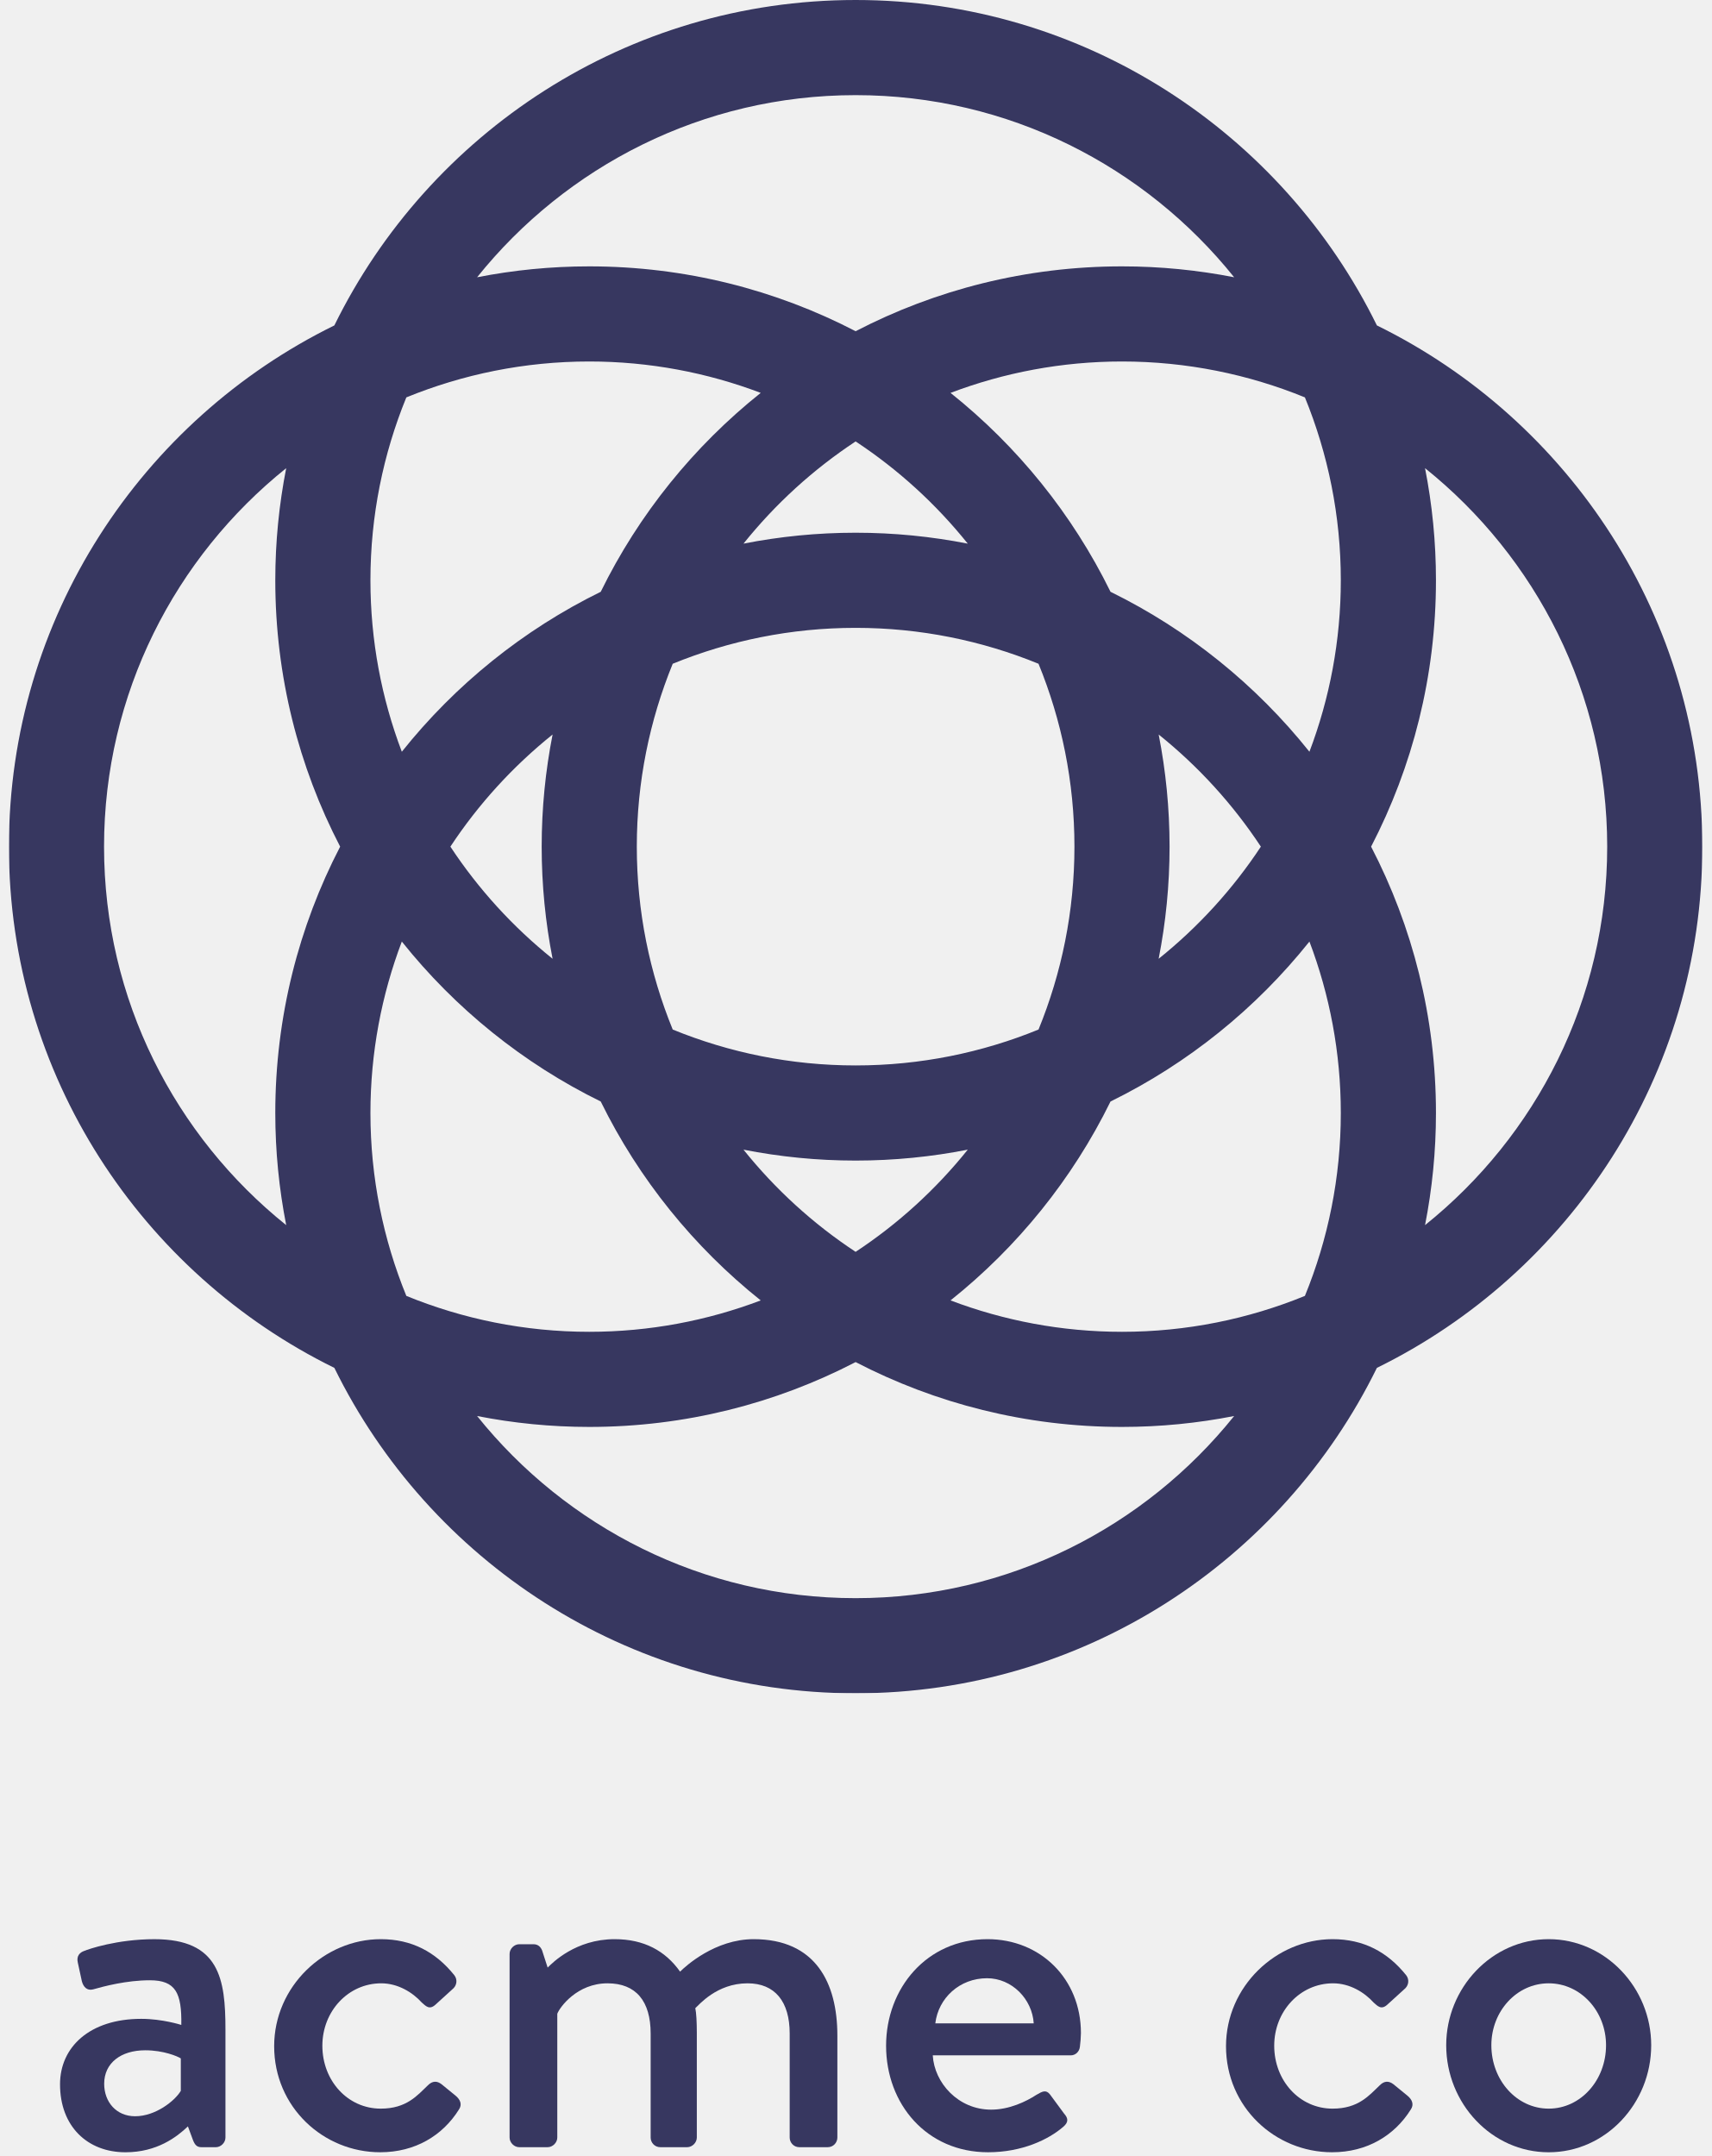
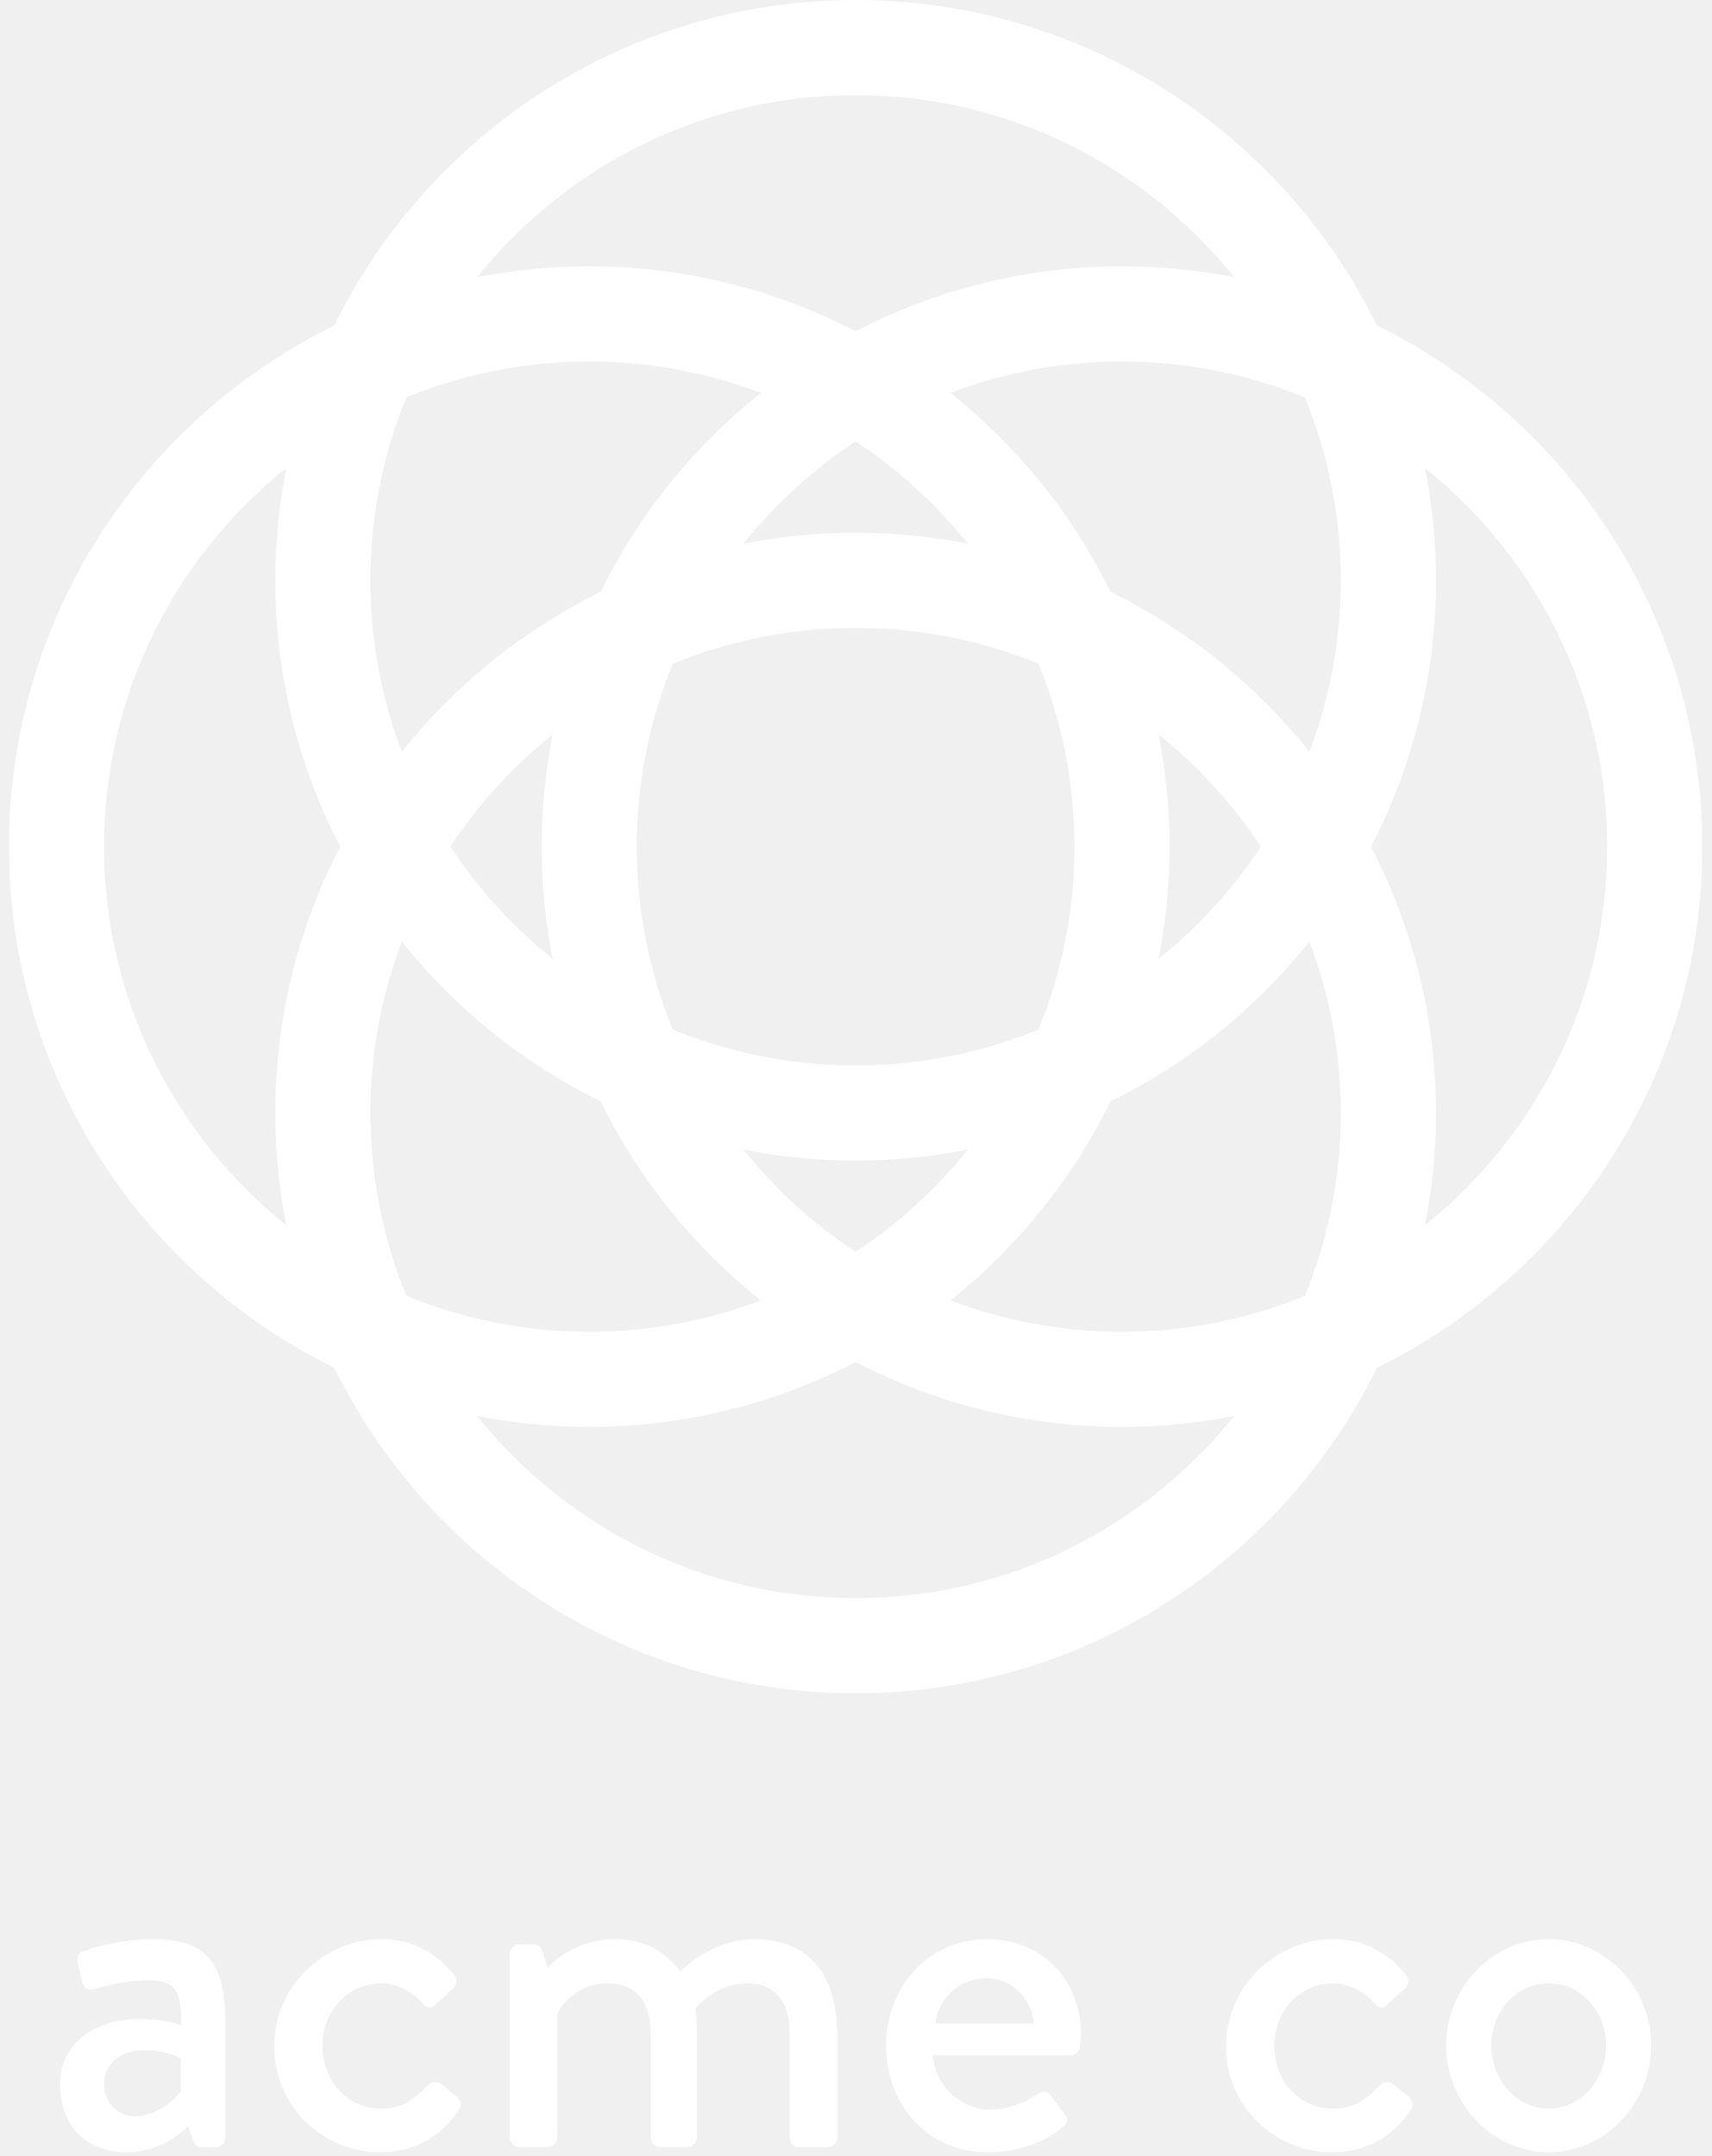
<svg xmlns="http://www.w3.org/2000/svg" height="126" viewBox="0 0 100 126" width="100">
  <mask id="a" fill="#fff">
    <path d="m99.479.37h-98.958v98.959h98.958z" fill="#fff" fill-rule="evenodd" />
  </mask>
  <g fill="none" fill-rule="evenodd">
-     <path d="m83.275 71.969c.417-2.121.638-4.312.638-6.553 0-5.608-1.37-10.902-3.79-15.567 2.42-4.664 3.79-9.958 3.79-15.566 0-2.242-.221-4.432-.638-6.553 6.483 5.2 10.645 13.181 10.645 22.119 0 8.939-4.162 16.919-10.645 22.12m-33.275 21.8c-8.939 0-16.919-4.162-22.12-10.645 2.121.417 4.312.638 6.553.638 5.609 0 10.902-1.37 15.567-3.79 4.665 2.42 9.958 3.79 15.567 3.79 2.241 0 4.432-.221 6.553-.638-5.201 6.483-13.181 10.645-22.12 10.645m-43.92-43.92c0-8.938 4.162-16.919 10.645-22.119-.417 2.121-.638 4.311-.638 6.553 0 5.608 1.37 10.902 3.79 15.566-2.42 4.665-3.79 9.959-3.79 15.567 0 2.241.221 4.432.638 6.553-6.483-5.201-10.645-13.181-10.645-22.12m61.628 6.553c.417-2.121.638-4.311.638-6.553 0-2.241-.221-4.432-.637-6.553 2.315 1.858 4.333 4.069 5.972 6.553-1.639 2.485-3.657 4.696-5.973 6.553m-24.261 11.156c2.121.417 4.312.638 6.553.638s4.432-.221 6.553-.638c-1.857 2.315-4.068 4.334-6.553 5.972-2.485-1.638-4.696-3.657-6.553-5.972m-11.155-24.262c-.417 2.121-.638 4.312-.638 6.553 0 2.242.221 4.432.638 6.553-2.316-1.857-4.334-4.068-5.973-6.553 1.639-2.484 3.657-4.695 5.973-6.553m30.495 6.553c0 3.781-.75 7.388-2.099 10.689-3.301 1.349-6.908 2.098-10.688 2.098s-7.387-.749-10.688-2.098c-1.349-3.301-2.099-6.908-2.099-10.689 0-3.78.75-7.387 2.099-10.688 3.301-1.349 6.908-2.098 10.688-2.098s7.387.749 10.688 2.098c1.349 3.301 2.099 6.908 2.099 10.688m-6.234-17.708c-2.121-.417-4.312-.638-6.553-.638s-4.432.221-6.553.638c1.857-2.316 4.068-4.334 6.553-5.973 2.485 1.639 4.696 3.657 6.553 5.973m-34.906 2.142c0-3.781.749-7.388 2.098-10.689 3.301-1.348 6.908-2.098 10.688-2.098 3.527 0 6.903.653 10.021 1.835-3.913 3.121-7.122 7.089-9.349 11.624-4.534 2.226-8.502 5.435-11.624 9.348-1.182-3.117-1.834-6.493-1.834-10.02m0 31.133c0-3.527.652-6.903 1.834-10.02 3.122 3.913 7.09 7.122 11.624 9.348 2.227 4.535 5.436 8.502 9.349 11.624-3.118 1.182-6.494 1.835-10.021 1.835-3.78 0-7.387-.75-10.688-2.099-1.349-3.301-2.098-6.908-2.098-10.688m56.706 0c0 3.78-.749 7.387-2.098 10.688-3.301 1.349-6.908 2.099-10.688 2.099-3.527 0-6.903-.653-10.021-1.835 3.913-3.122 7.122-7.089 9.349-11.624 4.534-2.226 8.502-5.435 11.624-9.348 1.182 3.117 1.834 6.493 1.834 10.02m0-31.133c0 3.527-.652 6.903-1.834 10.02-3.122-3.913-7.09-7.122-11.624-9.348-2.227-4.535-5.436-8.503-9.349-11.624 3.118-1.182 6.494-1.835 10.021-1.835 3.78 0 7.387.75 10.688 2.098 1.349 3.301 2.098 6.908 2.098 10.689m-28.353-28.353c8.939 0 16.919 4.161 22.12 10.644-2.121-.417-4.312-.637-6.553-.637-5.609 0-10.902 1.369-15.567 3.79-4.665-2.421-9.958-3.79-15.567-3.79-2.241 0-4.432.22-6.553.637 5.201-6.483 13.181-10.644 22.12-10.644m49.479 43.919c0-13.358-7.765-24.936-19.018-30.461-5.524-11.253-17.102-19.018-30.461-19.018s-24.937 7.765-30.461 19.018c-11.253 5.525-19.018 17.103-19.018 30.461 0 13.359 7.765 24.937 19.018 30.462 5.524 11.253 17.102 19.018 30.461 19.018s24.937-7.765 30.461-19.018c11.253-5.525 19.018-17.103 19.018-30.462" fill="#373760" mask="url(#a)" transform="translate(0 -.37)" />
-     <g fill="#373760" transform="translate(3 113)">
+     <path d="m83.275 71.969c.417-2.121.638-4.312.638-6.553 0-5.608-1.37-10.902-3.79-15.567 2.42-4.664 3.79-9.958 3.79-15.566 0-2.242-.221-4.432-.638-6.553 6.483 5.2 10.645 13.181 10.645 22.119 0 8.939-4.162 16.919-10.645 22.12m-33.275 21.8c-8.939 0-16.919-4.162-22.12-10.645 2.121.417 4.312.638 6.553.638 5.609 0 10.902-1.37 15.567-3.79 4.665 2.42 9.958 3.79 15.567 3.79 2.241 0 4.432-.221 6.553-.638-5.201 6.483-13.181 10.645-22.12 10.645m-43.92-43.92c0-8.938 4.162-16.919 10.645-22.119-.417 2.121-.638 4.311-.638 6.553 0 5.608 1.37 10.902 3.79 15.566-2.42 4.665-3.79 9.959-3.79 15.567 0 2.241.221 4.432.638 6.553-6.483-5.201-10.645-13.181-10.645-22.12m61.628 6.553c.417-2.121.638-4.311.638-6.553 0-2.241-.221-4.432-.637-6.553 2.315 1.858 4.333 4.069 5.972 6.553-1.639 2.485-3.657 4.696-5.973 6.553m-24.261 11.156c2.121.417 4.312.638 6.553.638s4.432-.221 6.553-.638c-1.857 2.315-4.068 4.334-6.553 5.972-2.485-1.638-4.696-3.657-6.553-5.972m-11.155-24.262c-.417 2.121-.638 4.312-.638 6.553 0 2.242.221 4.432.638 6.553-2.316-1.857-4.334-4.068-5.973-6.553 1.639-2.484 3.657-4.695 5.973-6.553m30.495 6.553c0 3.781-.75 7.388-2.099 10.689-3.301 1.349-6.908 2.098-10.688 2.098s-7.387-.749-10.688-2.098c-1.349-3.301-2.099-6.908-2.099-10.689 0-3.78.75-7.387 2.099-10.688 3.301-1.349 6.908-2.098 10.688-2.098s7.387.749 10.688 2.098c1.349 3.301 2.099 6.908 2.099 10.688m-6.234-17.708c-2.121-.417-4.312-.638-6.553-.638s-4.432.221-6.553.638c1.857-2.316 4.068-4.334 6.553-5.973 2.485 1.639 4.696 3.657 6.553 5.973m-34.906 2.142c0-3.781.749-7.388 2.098-10.689 3.301-1.348 6.908-2.098 10.688-2.098 3.527 0 6.903.653 10.021 1.835-3.913 3.121-7.122 7.089-9.349 11.624-4.534 2.226-8.502 5.435-11.624 9.348-1.182-3.117-1.834-6.493-1.834-10.02m0 31.133c0-3.527.652-6.903 1.834-10.02 3.122 3.913 7.09 7.122 11.624 9.348 2.227 4.535 5.436 8.502 9.349 11.624-3.118 1.182-6.494 1.835-10.021 1.835-3.78 0-7.387-.75-10.688-2.099-1.349-3.301-2.098-6.908-2.098-10.688m56.706 0c0 3.78-.749 7.387-2.098 10.688-3.301 1.349-6.908 2.099-10.688 2.099-3.527 0-6.903-.653-10.021-1.835 3.913-3.122 7.122-7.089 9.349-11.624 4.534-2.226 8.502-5.435 11.624-9.348 1.182 3.117 1.834 6.493 1.834 10.02m0-31.133c0 3.527-.652 6.903-1.834 10.02-3.122-3.913-7.09-7.122-11.624-9.348-2.227-4.535-5.436-8.503-9.349-11.624 3.118-1.182 6.494-1.835 10.021-1.835 3.78 0 7.387.75 10.688 2.098 1.349 3.301 2.098 6.908 2.098 10.689m-28.353-28.353c8.939 0 16.919 4.161 22.12 10.644-2.121-.417-4.312-.637-6.553-.637-5.609 0-10.902 1.369-15.567 3.79-4.665-2.421-9.958-3.79-15.567-3.79-2.241 0-4.432.22-6.553.637 5.201-6.483 13.181-10.644 22.12-10.644m49.479 43.919c0-13.358-7.765-24.936-19.018-30.461-5.524-11.253-17.102-19.018-30.461-19.018s-24.937 7.765-30.461 19.018c-11.253 5.525-19.018 17.103-19.018 30.461 0 13.359 7.765 24.937 19.018 30.462 5.524 11.253 17.102 19.018 30.461 19.018s24.937-7.765 30.461-19.018c11.253-5.525 19.018-17.103 19.018-30.462" fill="#FFFFFF" mask="url(#a)" transform="translate(0 -.37)" />
+     <g fill="#FFFFFF" transform="translate(3 113)">
      <path d="m4.897 10.677c1.186 0 2.313-.89 2.669-1.483v-1.897c-.178-.119-1.009-.475-2.076-.475-1.423 0-2.402.742-2.402 1.957 0 1.068.712 1.898 1.809 1.898m.356-5.693c1.245 0 2.342.356 2.342.356.03-1.868-.326-2.61-1.838-2.61-1.364 0-2.699.356-3.321.534-.356.089-.563-.148-.652-.474l-.238-1.098c-.089-.385.119-.592.386-.681.207-.089 1.897-.682 4.092-.682 3.795 0 4.151 2.312 4.151 5.278v6.315c0 .297-.267.564-.564.564h-.83c-.267 0-.385-.119-.504-.416l-.296-.8c-.653.623-1.809 1.512-3.648 1.512-2.223 0-3.825-1.512-3.825-3.973 0-2.165 1.72-3.825 4.745-3.825" />
      <path d="m19.248.328c1.809 0 3.202.741 4.3 2.105.207.267.148.623-.119.83l-.979.89c-.356.326-.563.089-.8-.119-.534-.593-1.394-1.126-2.372-1.126-1.928 0-3.44 1.631-3.44 3.647 0 2.046 1.483 3.677 3.41 3.677 1.512 0 2.135-.771 2.758-1.364.266-.267.533-.267.8-.06l.801.653c.296.237.415.533.207.83-.949 1.512-2.55 2.49-4.596 2.49-3.321 0-6.197-2.638-6.197-6.196 0-3.499 2.936-6.257 6.227-6.257" />
      <path d="m26.779 1.188c0-.296.267-.564.563-.564h.83c.268 0 .416.149.505.356l.326 1.009c.267-.267 1.631-1.661 3.914-1.661 1.719 0 2.965.682 3.825 1.898.326-.326 2.046-1.898 4.299-1.898 3.618 0 4.892 2.55 4.892 5.634v5.959c0 .297-.237.564-.563.564h-1.66c-.326 0-.563-.267-.563-.564v-6.078c0-1.868-.86-2.935-2.462-2.935-1.808 0-2.846 1.275-3.054 1.452.06.268.089.831.089 1.424v6.137c0 .297-.267.564-.563.564h-1.572c-.326 0-.563-.267-.563-.564v-6.078c0-1.898-.86-2.935-2.52-2.935-1.779 0-2.788 1.393-2.936 1.779v7.234c0 .297-.267.564-.563.564h-1.661c-.296 0-.563-.267-.563-.564z" />
      <path d="m57.408 5.25c-.089-1.423-1.275-2.639-2.728-2.639-1.601 0-2.846 1.156-3.024 2.639zm-2.698-4.922c3.083 0 5.456 2.313 5.456 5.486 0 .207-.03.592-.06.8-.029.297-.266.504-.533.504h-8.065c.089 1.601 1.482 3.173 3.409 3.173 1.068 0 2.047-.475 2.639-.86.356-.208.564-.326.801-.03l.83 1.127c.208.237.297.474-.059.771-.86.741-2.402 1.482-4.389 1.482-3.587 0-5.959-2.816-5.959-6.226 0-3.351 2.372-6.227 5.93-6.227z" />
      <path d="m74.871.328c1.809 0 3.202.741 4.3 2.105.207.267.148.623-.119.83l-.979.89c-.356.326-.563.089-.8-.119-.534-.593-1.394-1.126-2.372-1.126-1.928 0-3.44 1.631-3.44 3.647 0 2.046 1.483 3.677 3.41 3.677 1.512 0 2.135-.771 2.758-1.364.266-.267.533-.267.8-.06l.801.653c.296.237.415.533.207.83-.949 1.512-2.55 2.49-4.596 2.49-3.321 0-6.197-2.638-6.197-6.196 0-3.499 2.936-6.257 6.227-6.257" />
      <path d="m87.501 10.232c1.868 0 3.351-1.661 3.351-3.706 0-1.987-1.483-3.618-3.351-3.618s-3.351 1.631-3.351 3.618c0 2.045 1.483 3.706 3.351 3.706m0-9.904c3.321 0 5.99 2.847 5.99 6.198 0 3.41-2.669 6.256-5.99 6.256s-5.989-2.846-5.989-6.256c0-3.351 2.668-6.198 5.989-6.198" />
    </g>
  </g>
</svg>
